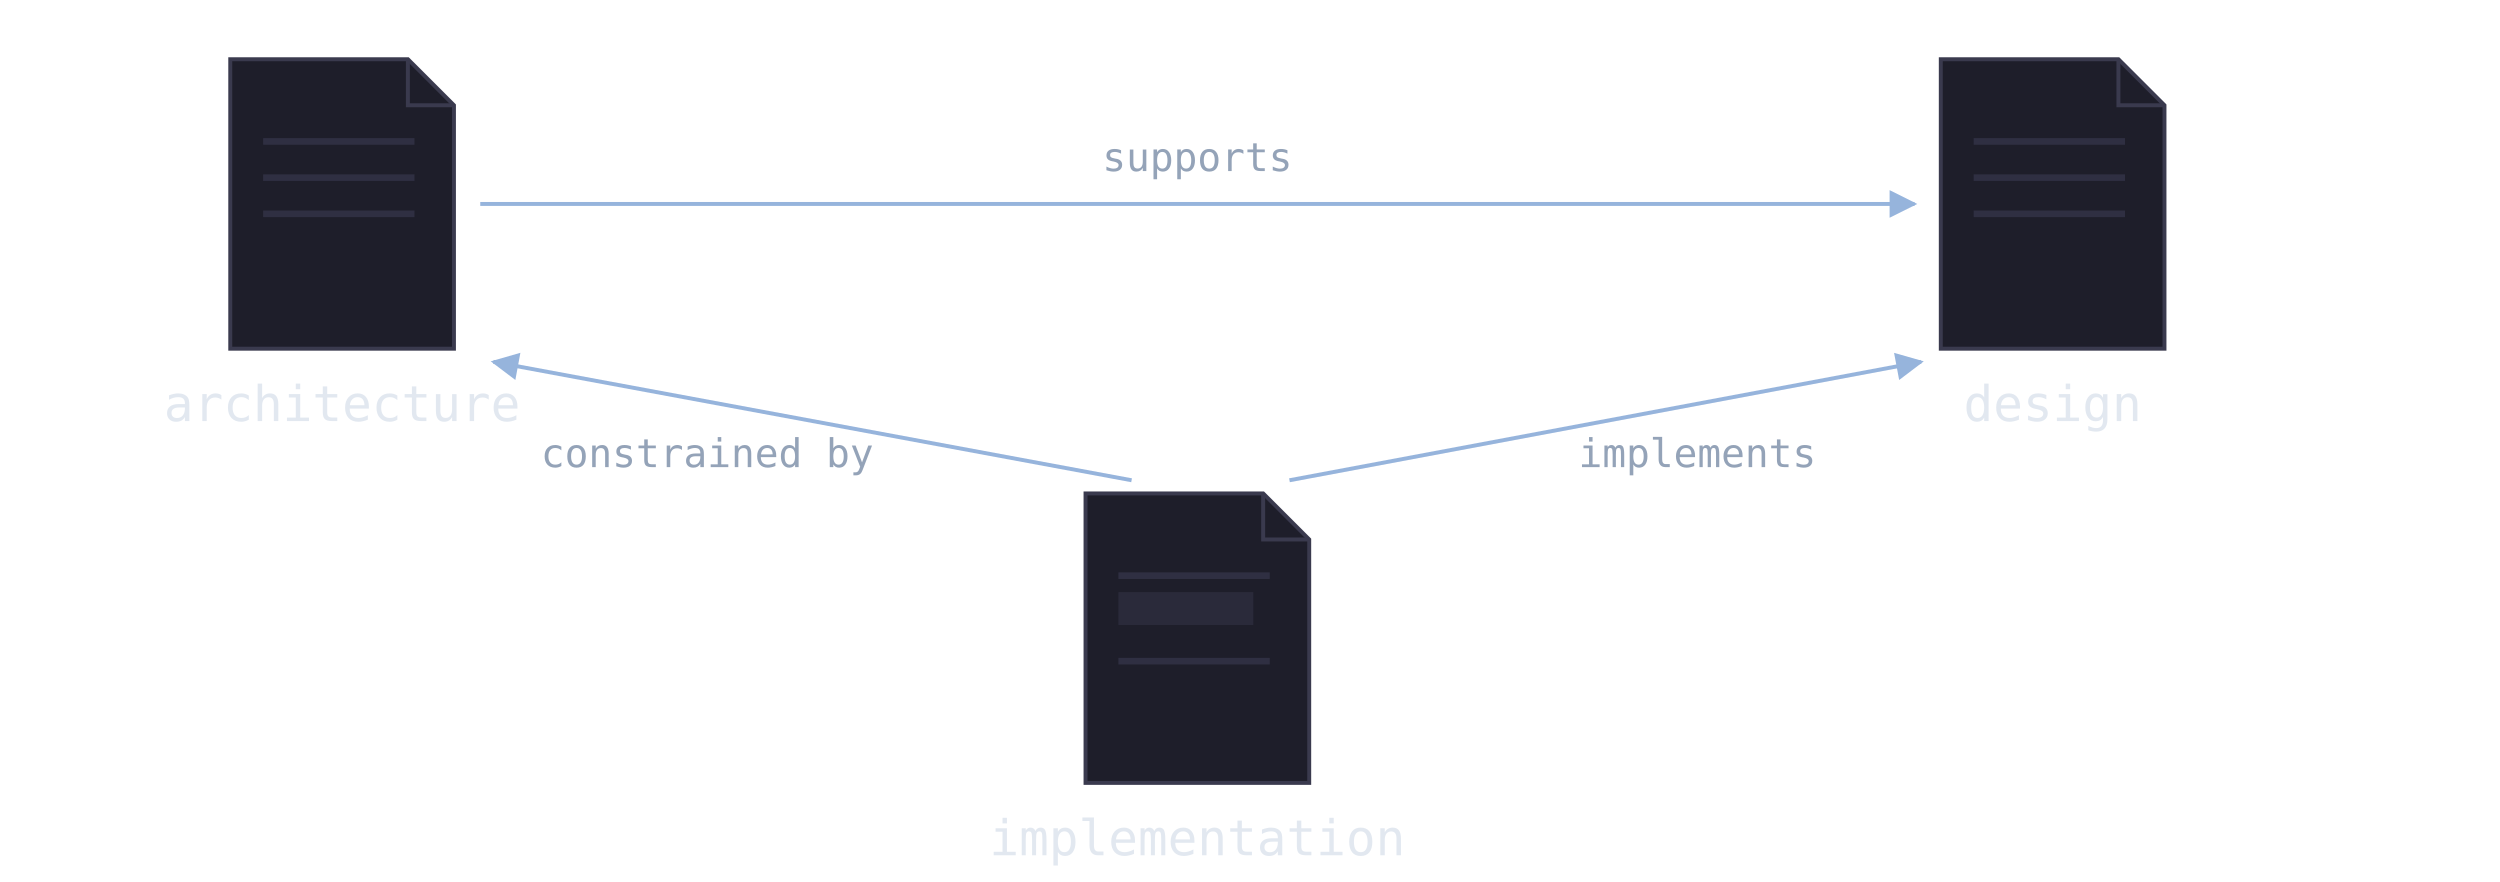
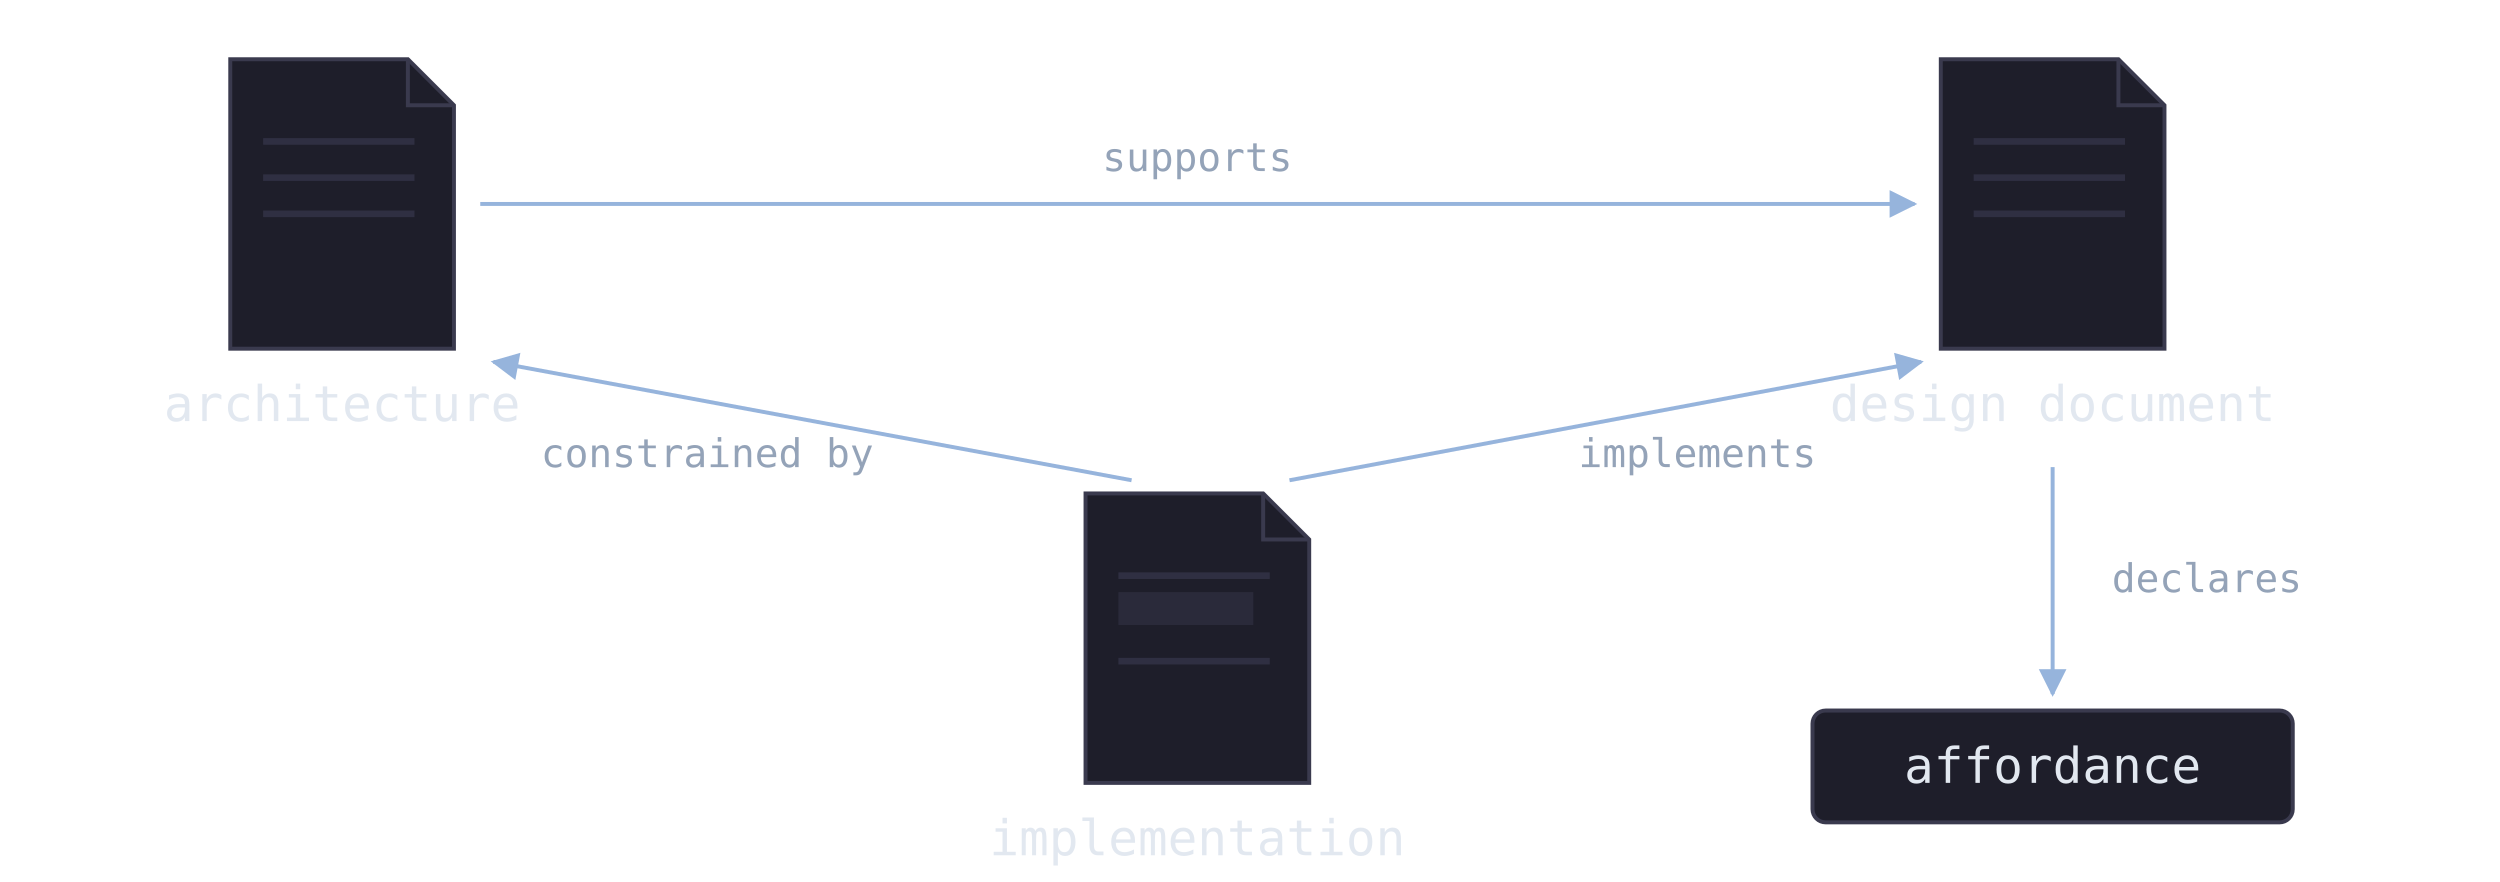
- <svg xmlns="http://www.w3.org/2000/svg" viewBox="0 0 760 268" width="760" height="268" role="img" aria-label="an implementation is constrained by an architecture and implements a design; architecture supports design">
+ <svg xmlns="http://www.w3.org/2000/svg" viewBox="0 0 760 268" width="760" height="268" role="img" aria-label="an implementation is constrained by an architecture and implements a design; architecture supports design; the design document declares an affordance">
  <defs>
    <marker id="a" viewBox="0 0 10 10" refX="9" refY="5" markerWidth="7" markerHeight="7" orient="auto-start-reverse">
      <path d="M0,0 L10,5 L0,10 z" fill="#96b4dc" />
    </marker>
  </defs>
  <g font-family="ui-monospace,'IBM Plex Mono',Menlo,monospace">
    <path d="M70,18 h54 l14,14 v74 h-68 z" fill="#1e1e2a" stroke="#3a3a4e" stroke-width="1.2" />
    <path d="M124,18 v14 h14" fill="none" stroke="#3a3a4e" stroke-width="1.2" />
    <line x1="80" y1="43" x2="126" y2="43" stroke="#2f2f42" stroke-width="2" />
    <line x1="80" y1="54" x2="126" y2="54" stroke="#2f2f42" stroke-width="2" />
    <line x1="80" y1="65" x2="126" y2="65" stroke="#2f2f42" stroke-width="2" />
    <text x="104" y="128" text-anchor="middle" font-size="15" fill="#e2e8f0">architecture</text>
    <path d="M590,18 h54 l14,14 v74 h-68 z" fill="#1e1e2a" stroke="#3a3a4e" stroke-width="1.2" />
    <path d="M644,18 v14 h14" fill="none" stroke="#3a3a4e" stroke-width="1.2" />
    <line x1="600" y1="43" x2="646" y2="43" stroke="#2f2f42" stroke-width="2" />
    <line x1="600" y1="54" x2="646" y2="54" stroke="#2f2f42" stroke-width="2" />
    <line x1="600" y1="65" x2="646" y2="65" stroke="#2f2f42" stroke-width="2" />
-     <text x="624" y="128" text-anchor="middle" font-size="15" fill="#e2e8f0">design</text>
+     <text x="624" y="128" text-anchor="middle" font-size="15" fill="#e2e8f0">design document</text>
    <path d="M330,150 h54 l14,14 v74 h-68 z" fill="#1e1e2a" stroke="#3a3a4e" stroke-width="1.2" />
    <path d="M384,150 v14 h14" fill="none" stroke="#3a3a4e" stroke-width="1.2" />
    <line x1="340" y1="175" x2="386" y2="175" stroke="#2f2f42" stroke-width="2" />
    <rect x="340" y="180" width="41" height="10" fill="#2a2a3a" />
    <line x1="340" y1="201" x2="386" y2="201" stroke="#2f2f42" stroke-width="2" />
    <text x="364" y="260" text-anchor="middle" font-size="15" fill="#e2e8f0">implementation</text>
    <line x1="146" y1="62" x2="582" y2="62" stroke="#96b4dc" stroke-width="1.2" marker-end="url(#a)" />
    <text x="364" y="52" text-anchor="middle" font-size="12" fill="#94a3b8">supports</text>
    <line x1="344" y1="146" x2="150" y2="110" stroke="#96b4dc" stroke-width="1.2" marker-end="url(#a)" />
    <text x="215" y="142" text-anchor="middle" font-size="12" fill="#94a3b8">constrained by</text>
    <line x1="392" y1="146" x2="584" y2="110" stroke="#96b4dc" stroke-width="1.2" marker-end="url(#a)" />
    <text x="516" y="142" text-anchor="middle" font-size="12" fill="#94a3b8">implements</text>
+     <line x1="624" y1="142" x2="624" y2="211" stroke="#96b4dc" stroke-width="1.2" marker-end="url(#a)" />
+     <text x="642" y="180" font-size="12" fill="#94a3b8">declares</text>
+     <rect x="551" y="216" width="146" height="34" rx="4" fill="#1e1e2a" stroke="#3a3a4e" stroke-width="1.2" />
+     <text x="624" y="238" text-anchor="middle" font-size="15" fill="#e2e8f0">affordance</text>
  </g>
</svg>
